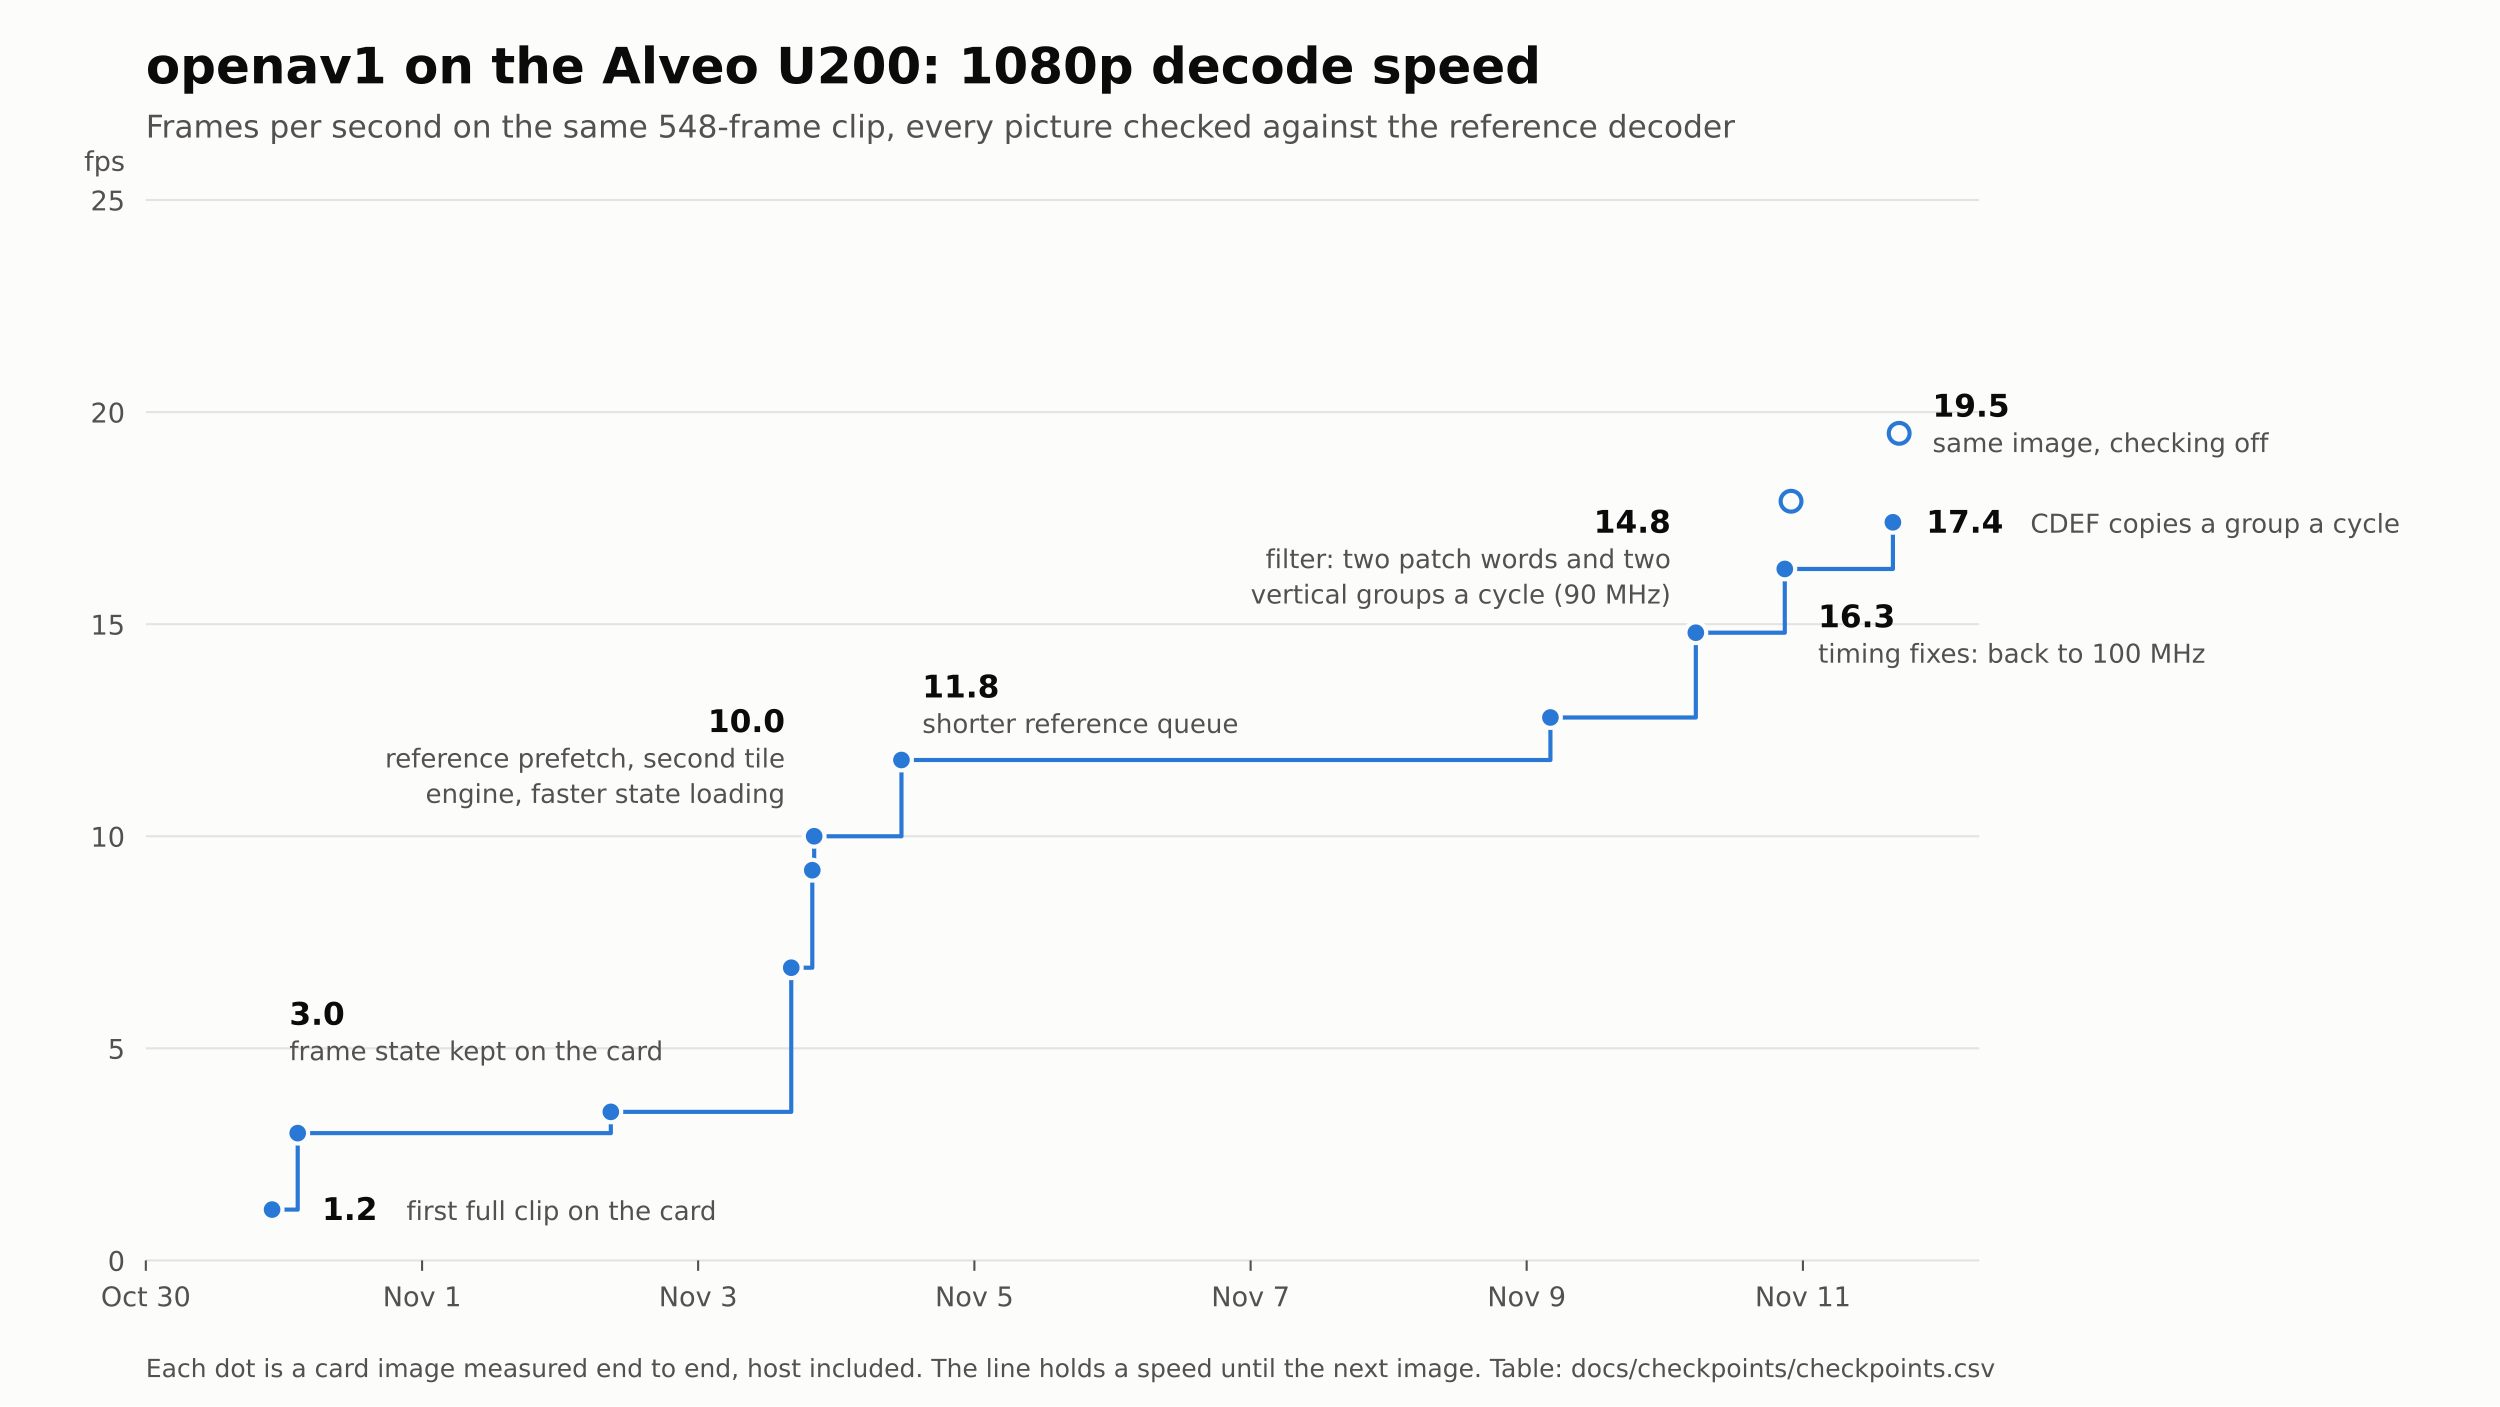
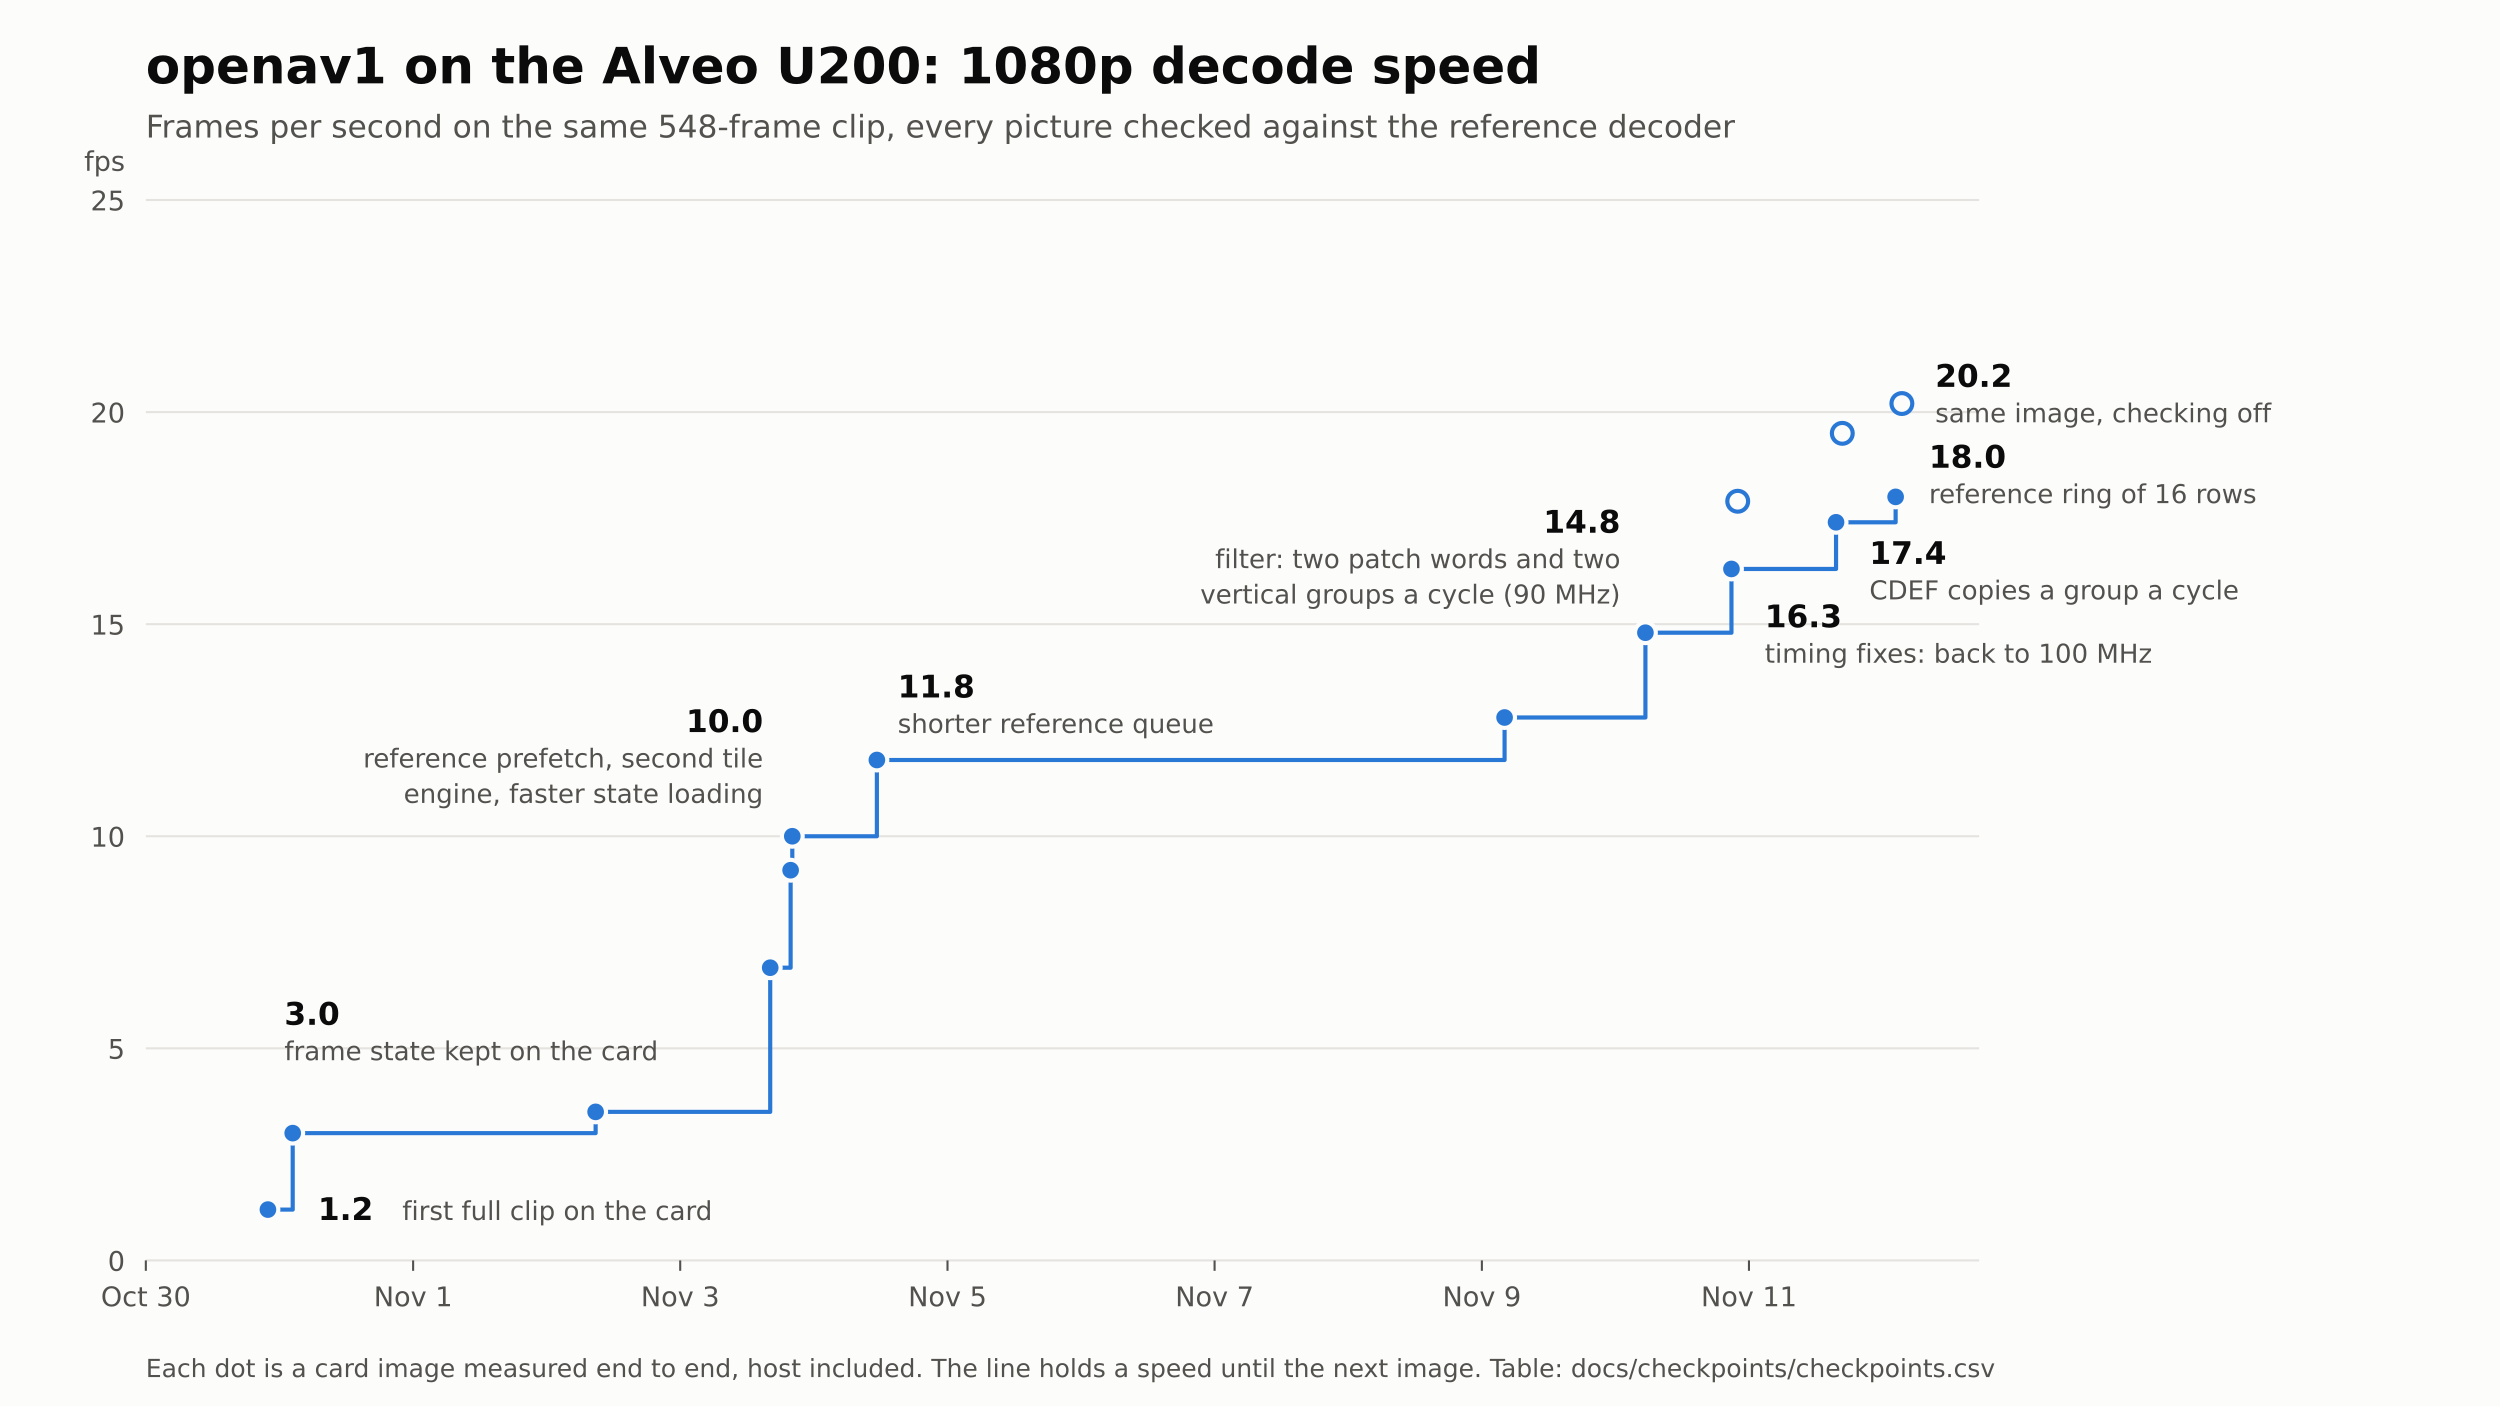
<svg xmlns="http://www.w3.org/2000/svg" width="1200" height="675" viewBox="0 0 1200 675" font-family="DejaVu Sans, Liberation Sans, Arial, sans-serif">
  <rect width="1200" height="675" fill="#fcfcfb" />
  <text x="70" y="40" font-size="24" font-weight="700" fill="#0b0b0b">openav1 on the Alveo U200: 1080p decode speed</text>
  <text x="70" y="66" font-size="15" fill="#52514e">Frames per second on the same 548-frame clip, every picture checked against the reference decoder</text>
  <line x1="70" x2="950" y1="605.0" y2="605.0" stroke="#e4e3df" stroke-width="1" />
  <text x="60" y="610.0" font-size="13" fill="#52514e" text-anchor="end">0</text>
  <line x1="70" x2="950" y1="503.2" y2="503.2" stroke="#e4e3df" stroke-width="1" />
  <text x="60" y="508.2" font-size="13" fill="#52514e" text-anchor="end">5</text>
  <line x1="70" x2="950" y1="401.4" y2="401.4" stroke="#e4e3df" stroke-width="1" />
  <text x="60" y="406.4" font-size="13" fill="#52514e" text-anchor="end">10</text>
  <line x1="70" x2="950" y1="299.6" y2="299.6" stroke="#e4e3df" stroke-width="1" />
  <text x="60" y="304.6" font-size="13" fill="#52514e" text-anchor="end">15</text>
  <line x1="70" x2="950" y1="197.8" y2="197.8" stroke="#e4e3df" stroke-width="1" />
  <text x="60" y="202.8" font-size="13" fill="#52514e" text-anchor="end">20</text>
  <line x1="70" x2="950" y1="96.0" y2="96.0" stroke="#e4e3df" stroke-width="1" />
  <text x="60" y="101.0" font-size="13" fill="#52514e" text-anchor="end">25</text>
  <text x="60" y="82" font-size="13" fill="#52514e" text-anchor="end">fps</text>
  <line x1="70.0" x2="70.0" y1="605" y2="610" stroke="#52514e" stroke-width="1" />
  <text x="70.0" y="627" font-size="13" fill="#52514e" text-anchor="middle">Oct 30</text>
-   <line x1="202.6" x2="202.6" y1="605" y2="610" stroke="#52514e" stroke-width="1" />
-   <text x="202.6" y="627" font-size="13" fill="#52514e" text-anchor="middle">Nov 1</text>
-   <line x1="335.1" x2="335.1" y1="605" y2="610" stroke="#52514e" stroke-width="1" />
-   <text x="335.1" y="627" font-size="13" fill="#52514e" text-anchor="middle">Nov 3</text>
-   <line x1="467.7" x2="467.7" y1="605" y2="610" stroke="#52514e" stroke-width="1" />
-   <text x="467.7" y="627" font-size="13" fill="#52514e" text-anchor="middle">Nov 5</text>
-   <line x1="600.3" x2="600.3" y1="605" y2="610" stroke="#52514e" stroke-width="1" />
-   <text x="600.3" y="627" font-size="13" fill="#52514e" text-anchor="middle">Nov 7</text>
-   <line x1="732.8" x2="732.8" y1="605" y2="610" stroke="#52514e" stroke-width="1" />
-   <text x="732.8" y="627" font-size="13" fill="#52514e" text-anchor="middle">Nov 9</text>
-   <line x1="865.4" x2="865.4" y1="605" y2="610" stroke="#52514e" stroke-width="1" />
-   <text x="865.4" y="627" font-size="13" fill="#52514e" text-anchor="middle">Nov 11</text>
-   <path d="M130.6,580.6 L142.9,580.6 L142.9,543.9 L293.2,543.9 L293.2,533.7 L379.8,533.7 L379.8,464.5 L389.9,464.5 L389.9,417.7 L390.8,417.7 L390.8,401.4 L432.7,401.4 L432.7,364.8 L744.2,364.8 L744.2,344.4 L814.0,344.4 L814.0,303.7 L856.7,303.7 L856.7,273.1 L908.6,273.1 L908.6,250.7" fill="none" stroke="#2a78d6" stroke-width="2" stroke-linejoin="round" stroke-linecap="round" />
-   <circle cx="130.6" cy="580.6" r="5" fill="#2a78d6" stroke="#fcfcfb" stroke-width="2" />
-   <circle cx="142.9" cy="543.9" r="5" fill="#2a78d6" stroke="#fcfcfb" stroke-width="2" />
-   <circle cx="293.2" cy="533.7" r="5" fill="#2a78d6" stroke="#fcfcfb" stroke-width="2" />
-   <circle cx="379.8" cy="464.5" r="5" fill="#2a78d6" stroke="#fcfcfb" stroke-width="2" />
-   <circle cx="389.9" cy="417.7" r="5" fill="#2a78d6" stroke="#fcfcfb" stroke-width="2" />
-   <circle cx="390.8" cy="401.4" r="5" fill="#2a78d6" stroke="#fcfcfb" stroke-width="2" />
-   <circle cx="432.7" cy="364.8" r="5" fill="#2a78d6" stroke="#fcfcfb" stroke-width="2" />
-   <circle cx="744.2" cy="344.4" r="5" fill="#2a78d6" stroke="#fcfcfb" stroke-width="2" />
-   <circle cx="814.0" cy="303.7" r="5" fill="#2a78d6" stroke="#fcfcfb" stroke-width="2" />
-   <circle cx="856.7" cy="273.1" r="5" fill="#2a78d6" stroke="#fcfcfb" stroke-width="2" />
-   <circle cx="908.6" cy="250.7" r="5" fill="#2a78d6" stroke="#fcfcfb" stroke-width="2" />
-   <text x="154.6" y="585.6" font-size="15" font-weight="700" fill="#0b0b0b" text-anchor="start">1.2</text>
-   <text x="195.1" y="585.6" font-size="12.5" fill="#52514e">first full clip on the card</text>
-   <text x="138.9" y="491.9" font-size="15" font-weight="700" fill="#0b0b0b" text-anchor="start">3.0</text>
-   <text x="138.9" y="508.9" font-size="12.5" fill="#52514e" text-anchor="start">frame state kept on the card</text>
-   <text x="376.8" y="351.4" font-size="15" font-weight="700" fill="#0b0b0b" text-anchor="end">10.0</text>
-   <text x="376.8" y="368.4" font-size="12.5" fill="#52514e" text-anchor="end">reference prefetch, second tile</text>
-   <text x="376.8" y="385.4" font-size="12.5" fill="#52514e" text-anchor="end">engine, faster state loading</text>
-   <text x="442.7" y="334.8" font-size="15" font-weight="700" fill="#0b0b0b" text-anchor="start">11.8</text>
-   <text x="442.7" y="351.8" font-size="12.5" fill="#52514e" text-anchor="start">shorter reference queue</text>
-   <text x="802.0" y="255.7" font-size="15" font-weight="700" fill="#0b0b0b" text-anchor="end">14.8</text>
-   <text x="802.0" y="272.7" font-size="12.5" fill="#52514e" text-anchor="end">filter: two patch words and two</text>
-   <text x="802.0" y="289.7" font-size="12.5" fill="#52514e" text-anchor="end">vertical groups a cycle (90 MHz)</text>
-   <text x="872.7" y="301.1" font-size="15" font-weight="700" fill="#0b0b0b" text-anchor="start">16.3</text>
-   <text x="872.7" y="318.1" font-size="12.5" fill="#52514e" text-anchor="start">timing fixes: back to 100 MHz</text>
-   <text x="924.6" y="255.7" font-size="15" font-weight="700" fill="#0b0b0b" text-anchor="start">17.4</text>
-   <text x="974.6" y="255.7" font-size="12.5" fill="#52514e">CDEF copies a group a cycle</text>
-   <circle cx="859.7" cy="240.6" r="5" fill="#fcfcfb" stroke="#2a78d6" stroke-width="2" />
-   <circle cx="911.6" cy="208.0" r="5" fill="#fcfcfb" stroke="#2a78d6" stroke-width="2" />
-   <text x="927.6" y="200.0" font-size="15" font-weight="700" fill="#0b0b0b">19.5</text>
-   <text x="927.6" y="217.0" font-size="12.5" fill="#52514e">same image, checking off</text>
+   <line x1="198.3" x2="198.3" y1="605" y2="610" stroke="#52514e" stroke-width="1" />
+   <text x="198.3" y="627" font-size="13" fill="#52514e" text-anchor="middle">Nov 1</text>
+   <line x1="326.5" x2="326.5" y1="605" y2="610" stroke="#52514e" stroke-width="1" />
+   <text x="326.5" y="627" font-size="13" fill="#52514e" text-anchor="middle">Nov 3</text>
+   <line x1="454.8" x2="454.8" y1="605" y2="610" stroke="#52514e" stroke-width="1" />
+   <text x="454.8" y="627" font-size="13" fill="#52514e" text-anchor="middle">Nov 5</text>
+   <line x1="583.0" x2="583.0" y1="605" y2="610" stroke="#52514e" stroke-width="1" />
+   <text x="583.0" y="627" font-size="13" fill="#52514e" text-anchor="middle">Nov 7</text>
+   <line x1="711.3" x2="711.3" y1="605" y2="610" stroke="#52514e" stroke-width="1" />
+   <text x="711.3" y="627" font-size="13" fill="#52514e" text-anchor="middle">Nov 9</text>
+   <line x1="839.5" x2="839.5" y1="605" y2="610" stroke="#52514e" stroke-width="1" />
+   <text x="839.5" y="627" font-size="13" fill="#52514e" text-anchor="middle">Nov 11</text>
+   <path d="M128.6,580.6 L140.5,580.6 L140.5,543.9 L285.9,543.9 L285.9,533.7 L369.7,533.7 L369.7,464.5 L379.5,464.5 L379.5,417.7 L380.3,417.7 L380.3,401.4 L420.9,401.4 L420.9,364.8 L722.2,364.8 L722.2,344.4 L789.8,344.4 L789.8,303.7 L831.1,303.7 L831.1,273.1 L881.3,273.1 L881.3,250.7 L909.9,250.7 L909.9,238.5" fill="none" stroke="#2a78d6" stroke-width="2" stroke-linejoin="round" stroke-linecap="round" />
+   <circle cx="128.6" cy="580.6" r="5" fill="#2a78d6" stroke="#fcfcfb" stroke-width="2" />
+   <circle cx="140.5" cy="543.9" r="5" fill="#2a78d6" stroke="#fcfcfb" stroke-width="2" />
+   <circle cx="285.9" cy="533.7" r="5" fill="#2a78d6" stroke="#fcfcfb" stroke-width="2" />
+   <circle cx="369.7" cy="464.5" r="5" fill="#2a78d6" stroke="#fcfcfb" stroke-width="2" />
+   <circle cx="379.5" cy="417.7" r="5" fill="#2a78d6" stroke="#fcfcfb" stroke-width="2" />
+   <circle cx="380.3" cy="401.4" r="5" fill="#2a78d6" stroke="#fcfcfb" stroke-width="2" />
+   <circle cx="420.9" cy="364.8" r="5" fill="#2a78d6" stroke="#fcfcfb" stroke-width="2" />
+   <circle cx="722.2" cy="344.4" r="5" fill="#2a78d6" stroke="#fcfcfb" stroke-width="2" />
+   <circle cx="789.8" cy="303.7" r="5" fill="#2a78d6" stroke="#fcfcfb" stroke-width="2" />
+   <circle cx="831.1" cy="273.1" r="5" fill="#2a78d6" stroke="#fcfcfb" stroke-width="2" />
+   <circle cx="881.3" cy="250.7" r="5" fill="#2a78d6" stroke="#fcfcfb" stroke-width="2" />
+   <circle cx="909.9" cy="238.5" r="5" fill="#2a78d6" stroke="#fcfcfb" stroke-width="2" />
+   <text x="152.6" y="585.6" font-size="15" font-weight="700" fill="#0b0b0b" text-anchor="start">1.2</text>
+   <text x="193.1" y="585.6" font-size="12.5" fill="#52514e">first full clip on the card</text>
+   <text x="136.5" y="491.9" font-size="15" font-weight="700" fill="#0b0b0b" text-anchor="start">3.0</text>
+   <text x="136.5" y="508.9" font-size="12.5" fill="#52514e" text-anchor="start">frame state kept on the card</text>
+   <text x="366.3" y="351.4" font-size="15" font-weight="700" fill="#0b0b0b" text-anchor="end">10.0</text>
+   <text x="366.3" y="368.4" font-size="12.5" fill="#52514e" text-anchor="end">reference prefetch, second tile</text>
+   <text x="366.3" y="385.4" font-size="12.5" fill="#52514e" text-anchor="end">engine, faster state loading</text>
+   <text x="430.9" y="334.8" font-size="15" font-weight="700" fill="#0b0b0b" text-anchor="start">11.8</text>
+   <text x="430.9" y="351.8" font-size="12.5" fill="#52514e" text-anchor="start">shorter reference queue</text>
+   <text x="777.8" y="255.7" font-size="15" font-weight="700" fill="#0b0b0b" text-anchor="end">14.8</text>
+   <text x="777.8" y="272.7" font-size="12.5" fill="#52514e" text-anchor="end">filter: two patch words and two</text>
+   <text x="777.8" y="289.7" font-size="12.5" fill="#52514e" text-anchor="end">vertical groups a cycle (90 MHz)</text>
+   <text x="847.1" y="301.1" font-size="15" font-weight="700" fill="#0b0b0b" text-anchor="start">16.3</text>
+   <text x="847.1" y="318.1" font-size="12.5" fill="#52514e" text-anchor="start">timing fixes: back to 100 MHz</text>
+   <text x="897.3" y="270.7" font-size="15" font-weight="700" fill="#0b0b0b" text-anchor="start">17.4</text>
+   <text x="897.3" y="287.7" font-size="12.5" fill="#52514e" text-anchor="start">CDEF copies a group a cycle</text>
+   <text x="925.9" y="224.5" font-size="15" font-weight="700" fill="#0b0b0b" text-anchor="start">18.0</text>
+   <text x="925.9" y="241.5" font-size="12.5" fill="#52514e" text-anchor="start">reference ring of 16 rows</text>
+   <circle cx="834.1" cy="240.6" r="5" fill="#fcfcfb" stroke="#2a78d6" stroke-width="2" />
+   <circle cx="884.3" cy="208.0" r="5" fill="#fcfcfb" stroke="#2a78d6" stroke-width="2" />
+   <circle cx="912.9" cy="193.7" r="5" fill="#fcfcfb" stroke="#2a78d6" stroke-width="2" />
+   <text x="928.9" y="185.7" font-size="15" font-weight="700" fill="#0b0b0b">20.2</text>
+   <text x="928.9" y="202.7" font-size="12.5" fill="#52514e">same image, checking off</text>
  <text x="70" y="661" font-size="12" fill="#52514e">Each dot is a card image measured end to end, host included. The line holds a speed until the next image. Table: docs/checkpoints/checkpoints.csv</text>
</svg>
